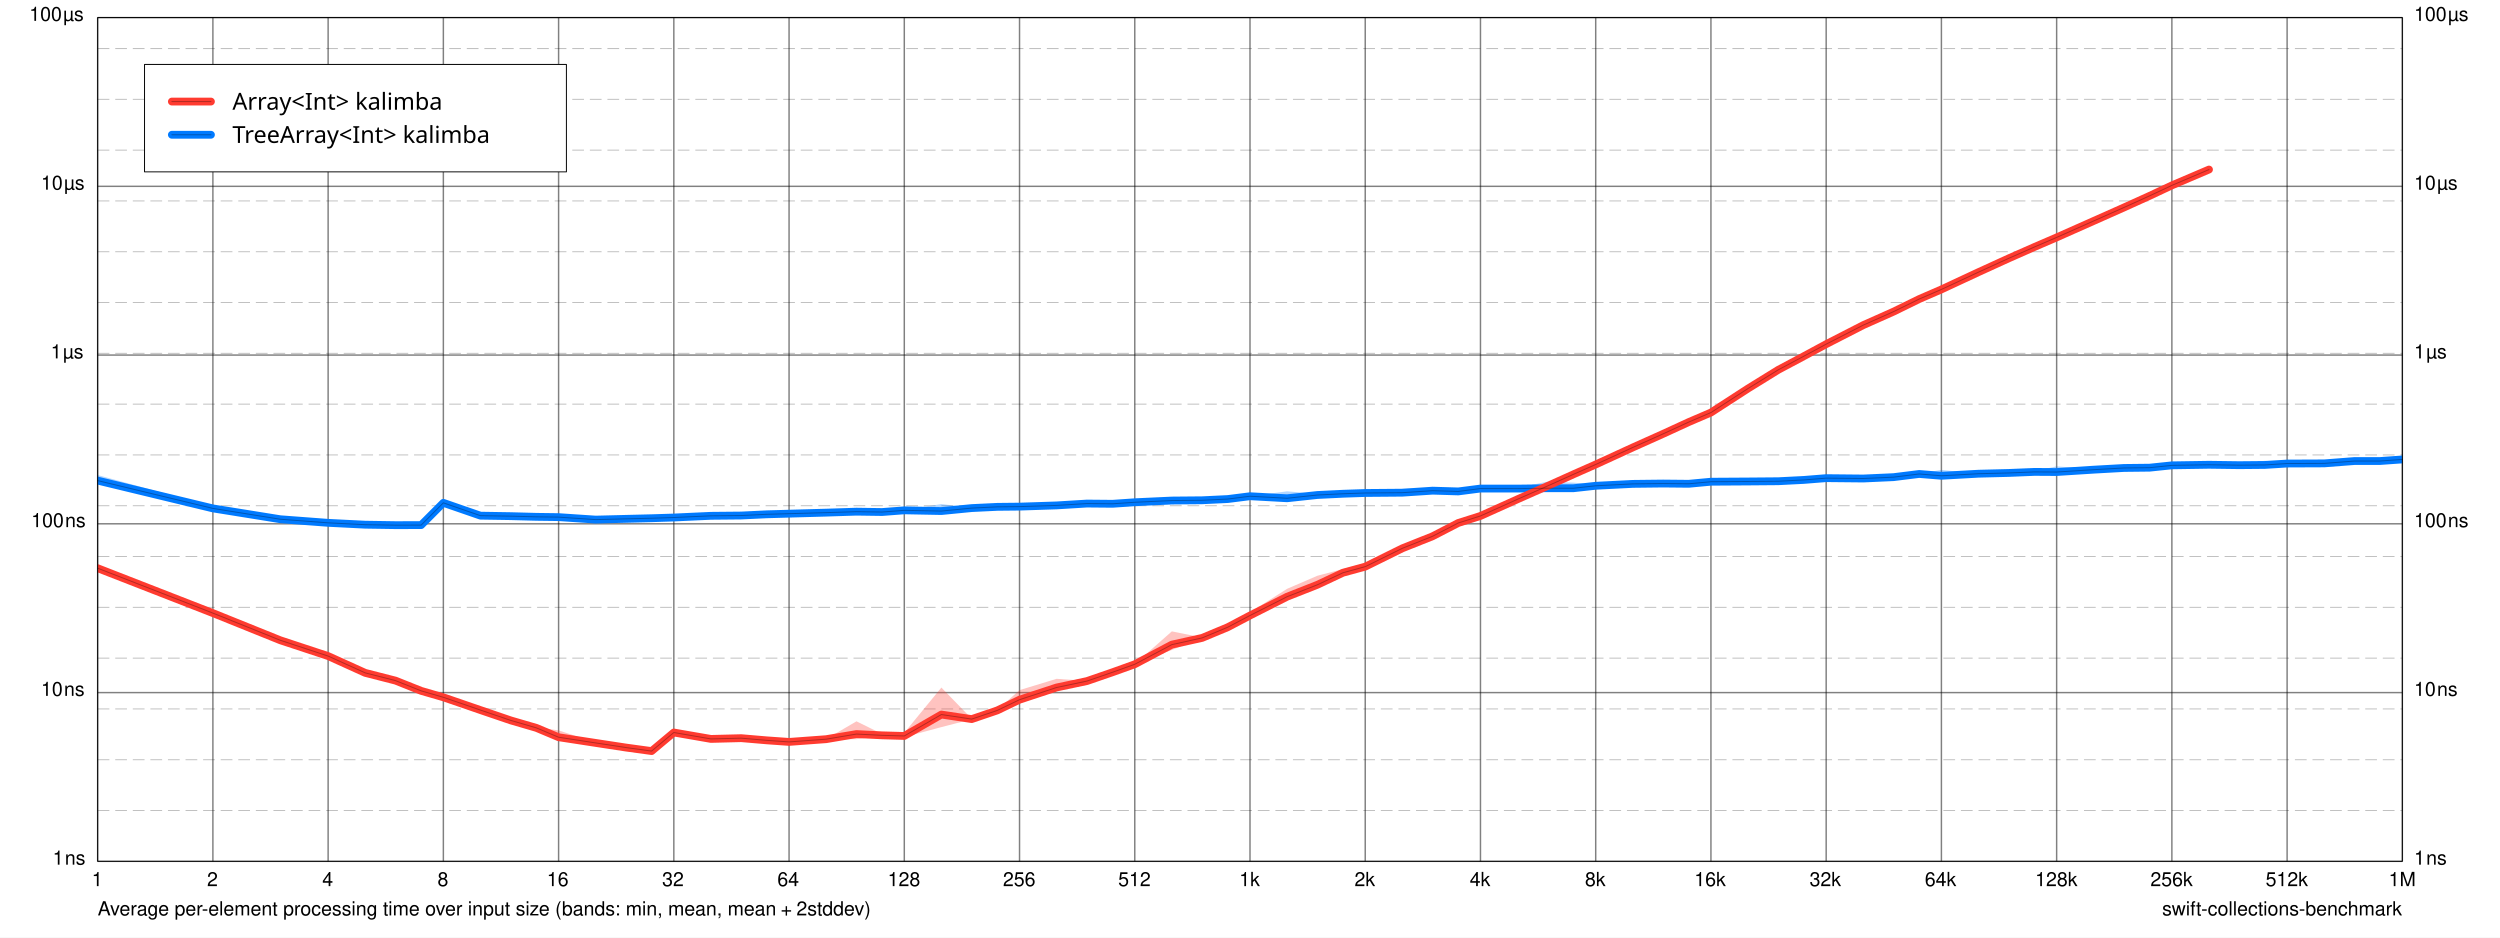
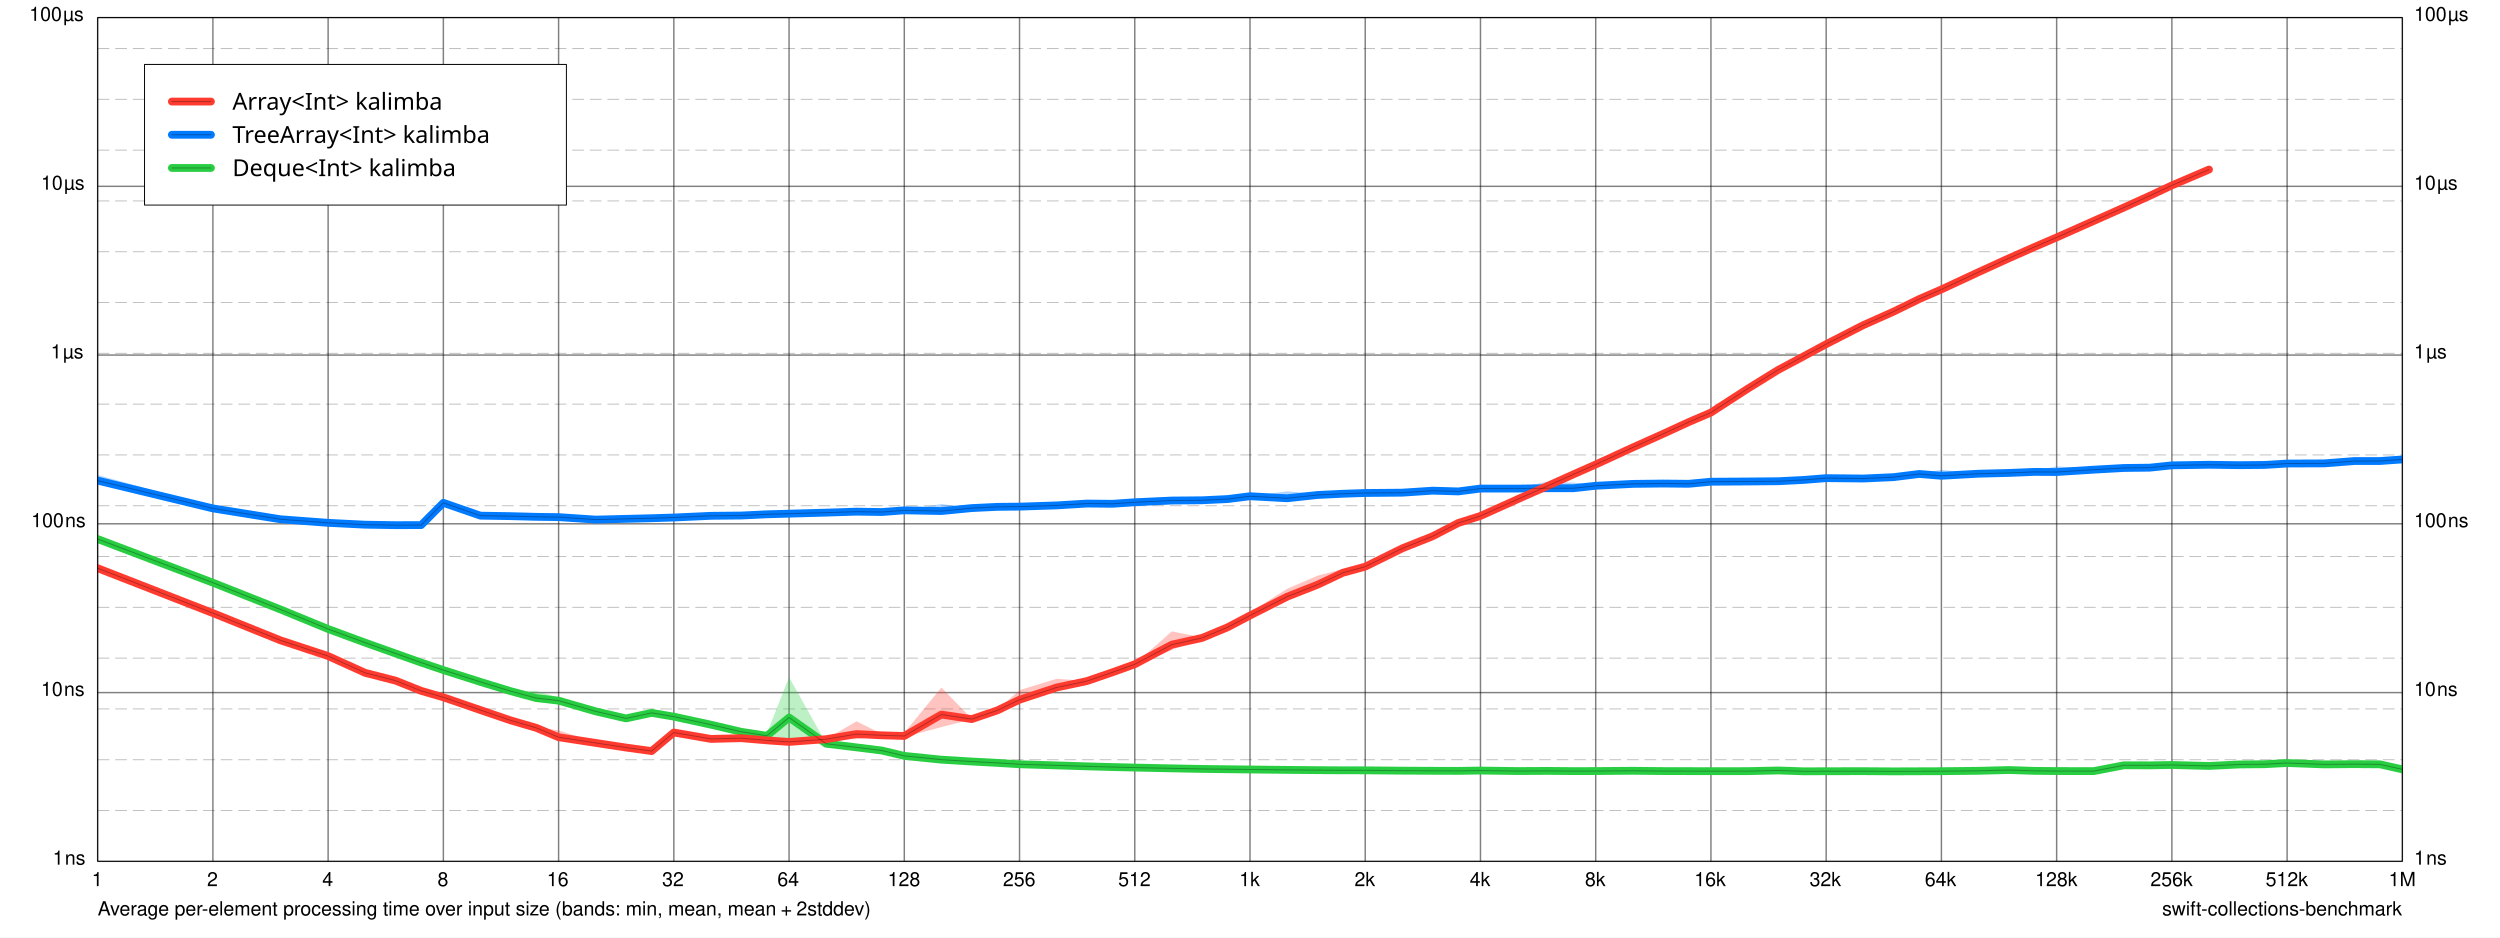
<svg xmlns="http://www.w3.org/2000/svg" xmlns:xlink="http://www.w3.org/1999/xlink" width="1280.0px" height="480.0px" viewBox="0.0 0.0 1280.0 480.0" version="1.1">
  <path d="M 0 0 L 0 480 L 1280 480 L 1280 0 z" fill="#FFFFFF" fill-opacity="1.0" stroke="none" />
  <text x="50" y="468.7" font-family="Helvetica" font-size="10" font-weight="normal" font-style="normal" fill="#000000" fill-opacity="1">Average per-element processing time over input size (bands: min, mean, mean + 2stddev)</text>
  <a xlink:href="https://github.com/apple/swift-collections-benchmark">
    <text x="1107" y="468.7" font-family="Helvetica" font-size="10" font-weight="normal" font-style="normal" fill="#000000" fill-opacity="1">swift-collections-benchmark</text>
  </a>
  <path d="M 50 9 L 50 441" fill="none" stroke-width="0.75" stroke="#000000" stroke-opacity="0.498" stroke-linecap="butt" stroke-linejoin="round" />
  <text x="47" y="453.7" font-family="Helvetica" font-size="10" font-weight="normal" font-style="normal" fill="#000000" fill-opacity="1">1</text>
  <path d="M 109 9 L 109 441" fill="none" stroke-width="0.75" stroke="#000000" stroke-opacity="0.498" stroke-linecap="butt" stroke-linejoin="round" />
  <text x="106" y="453.7" font-family="Helvetica" font-size="10" font-weight="normal" font-style="normal" fill="#000000" fill-opacity="1">2</text>
  <path d="M 168 9 L 168 441" fill="none" stroke-width="0.75" stroke="#000000" stroke-opacity="0.498" stroke-linecap="butt" stroke-linejoin="round" />
  <text x="165" y="453.7" font-family="Helvetica" font-size="10" font-weight="normal" font-style="normal" fill="#000000" fill-opacity="1">4</text>
  <path d="M 227 9 L 227 441" fill="none" stroke-width="0.75" stroke="#000000" stroke-opacity="0.498" stroke-linecap="butt" stroke-linejoin="round" />
  <text x="224" y="453.7" font-family="Helvetica" font-size="10" font-weight="normal" font-style="normal" fill="#000000" fill-opacity="1">8</text>
  <path d="M 286 9 L 286 441" fill="none" stroke-width="0.75" stroke="#000000" stroke-opacity="0.498" stroke-linecap="butt" stroke-linejoin="round" />
  <text x="280" y="453.7" font-family="Helvetica" font-size="10" font-weight="normal" font-style="normal" fill="#000000" fill-opacity="1">16</text>
  <path d="M 345 9 L 345 441" fill="none" stroke-width="0.75" stroke="#000000" stroke-opacity="0.498" stroke-linecap="butt" stroke-linejoin="round" />
  <text x="339" y="453.7" font-family="Helvetica" font-size="10" font-weight="normal" font-style="normal" fill="#000000" fill-opacity="1">32</text>
  <path d="M 404 9 L 404 441" fill="none" stroke-width="0.75" stroke="#000000" stroke-opacity="0.498" stroke-linecap="butt" stroke-linejoin="round" />
  <text x="398" y="453.7" font-family="Helvetica" font-size="10" font-weight="normal" font-style="normal" fill="#000000" fill-opacity="1">64</text>
  <path d="M 463 9 L 463 441" fill="none" stroke-width="0.75" stroke="#000000" stroke-opacity="0.498" stroke-linecap="butt" stroke-linejoin="round" />
  <text x="454.5" y="453.7" font-family="Helvetica" font-size="10" font-weight="normal" font-style="normal" fill="#000000" fill-opacity="1">128</text>
  <path d="M 522 9 L 522 441" fill="none" stroke-width="0.75" stroke="#000000" stroke-opacity="0.498" stroke-linecap="butt" stroke-linejoin="round" />
  <text x="513.5" y="453.7" font-family="Helvetica" font-size="10" font-weight="normal" font-style="normal" fill="#000000" fill-opacity="1">256</text>
  <path d="M 581 9 L 581 441" fill="none" stroke-width="0.75" stroke="#000000" stroke-opacity="0.498" stroke-linecap="butt" stroke-linejoin="round" />
  <text x="572.5" y="453.7" font-family="Helvetica" font-size="10" font-weight="normal" font-style="normal" fill="#000000" fill-opacity="1">512</text>
  <path d="M 640 9 L 640 441" fill="none" stroke-width="0.75" stroke="#000000" stroke-opacity="0.498" stroke-linecap="butt" stroke-linejoin="round" />
  <text x="634.5" y="453.7" font-family="Helvetica" font-size="10" font-weight="normal" font-style="normal" fill="#000000" fill-opacity="1">1k</text>
  <path d="M 699 9 L 699 441" fill="none" stroke-width="0.75" stroke="#000000" stroke-opacity="0.498" stroke-linecap="butt" stroke-linejoin="round" />
  <text x="693.5" y="453.7" font-family="Helvetica" font-size="10" font-weight="normal" font-style="normal" fill="#000000" fill-opacity="1">2k</text>
  <path d="M 758 9 L 758 441" fill="none" stroke-width="0.75" stroke="#000000" stroke-opacity="0.498" stroke-linecap="butt" stroke-linejoin="round" />
  <text x="752.5" y="453.7" font-family="Helvetica" font-size="10" font-weight="normal" font-style="normal" fill="#000000" fill-opacity="1">4k</text>
  <path d="M 817 9 L 817 441" fill="none" stroke-width="0.75" stroke="#000000" stroke-opacity="0.498" stroke-linecap="butt" stroke-linejoin="round" />
  <text x="811.5" y="453.7" font-family="Helvetica" font-size="10" font-weight="normal" font-style="normal" fill="#000000" fill-opacity="1">8k</text>
  <path d="M 876 9 L 876 441" fill="none" stroke-width="0.75" stroke="#000000" stroke-opacity="0.498" stroke-linecap="butt" stroke-linejoin="round" />
  <text x="867.5" y="453.7" font-family="Helvetica" font-size="10" font-weight="normal" font-style="normal" fill="#000000" fill-opacity="1">16k</text>
  <path d="M 935 9 L 935 441" fill="none" stroke-width="0.75" stroke="#000000" stroke-opacity="0.498" stroke-linecap="butt" stroke-linejoin="round" />
  <text x="926.5" y="453.7" font-family="Helvetica" font-size="10" font-weight="normal" font-style="normal" fill="#000000" fill-opacity="1">32k</text>
  <path d="M 994 9 L 994 441" fill="none" stroke-width="0.75" stroke="#000000" stroke-opacity="0.498" stroke-linecap="butt" stroke-linejoin="round" />
  <text x="985.5" y="453.7" font-family="Helvetica" font-size="10" font-weight="normal" font-style="normal" fill="#000000" fill-opacity="1">64k</text>
  <path d="M 1053 9 L 1053 441" fill="none" stroke-width="0.75" stroke="#000000" stroke-opacity="0.498" stroke-linecap="butt" stroke-linejoin="round" />
  <text x="1042" y="453.7" font-family="Helvetica" font-size="10" font-weight="normal" font-style="normal" fill="#000000" fill-opacity="1">128k</text>
  <path d="M 1112 9 L 1112 441" fill="none" stroke-width="0.75" stroke="#000000" stroke-opacity="0.498" stroke-linecap="butt" stroke-linejoin="round" />
  <text x="1101" y="453.7" font-family="Helvetica" font-size="10" font-weight="normal" font-style="normal" fill="#000000" fill-opacity="1">256k</text>
  <path d="M 1171 9 L 1171 441" fill="none" stroke-width="0.75" stroke="#000000" stroke-opacity="0.498" stroke-linecap="butt" stroke-linejoin="round" />
  <text x="1160" y="453.7" font-family="Helvetica" font-size="10" font-weight="normal" font-style="normal" fill="#000000" fill-opacity="1">512k</text>
  <path d="M 1230 9 L 1230 441" fill="none" stroke-width="0.75" stroke="#000000" stroke-opacity="0.498" stroke-linecap="butt" stroke-linejoin="round" />
  <text x="1223" y="453.7" font-family="Helvetica" font-size="10" font-weight="normal" font-style="normal" fill="#000000" fill-opacity="1">1M</text>
  <path d="M 50 441 L 1230 441" fill="none" stroke-width="0.75" stroke="#000000" stroke-opacity="0.498" stroke-linecap="butt" stroke-linejoin="round" />
  <text x="27" y="442.7" font-family="Helvetica" font-size="10" font-weight="normal" font-style="normal" fill="#000000" fill-opacity="1">1 ns</text>
  <text x="1236" y="442.7" font-family="Helvetica" font-size="10" font-weight="normal" font-style="normal" fill="#000000" fill-opacity="1">1 ns</text>
  <path d="M 50 354.6 L 1230 354.6" fill="none" stroke-width="0.75" stroke="#000000" stroke-opacity="0.498" stroke-linecap="butt" stroke-linejoin="round" />
  <text x="21" y="356.3" font-family="Helvetica" font-size="10" font-weight="normal" font-style="normal" fill="#000000" fill-opacity="1">10 ns</text>
  <text x="1236" y="356.3" font-family="Helvetica" font-size="10" font-weight="normal" font-style="normal" fill="#000000" fill-opacity="1">10 ns</text>
  <path d="M 50 268.2 L 1230 268.2" fill="none" stroke-width="0.75" stroke="#000000" stroke-opacity="0.498" stroke-linecap="butt" stroke-linejoin="round" />
  <text x="16" y="269.9" font-family="Helvetica" font-size="10" font-weight="normal" font-style="normal" fill="#000000" fill-opacity="1">100 ns</text>
  <text x="1236" y="269.9" font-family="Helvetica" font-size="10" font-weight="normal" font-style="normal" fill="#000000" fill-opacity="1">100 ns</text>
  <path d="M 50 181.8 L 1230 181.8" fill="none" stroke-width="0.75" stroke="#000000" stroke-opacity="0.498" stroke-linecap="butt" stroke-linejoin="round" />
  <text x="26" y="183.5" font-family="Helvetica" font-size="10" font-weight="normal" font-style="normal" fill="#000000" fill-opacity="1">1 µs</text>
  <text x="1236" y="183.5" font-family="Helvetica" font-size="10" font-weight="normal" font-style="normal" fill="#000000" fill-opacity="1">1 µs</text>
  <path d="M 50 95.4 L 1230 95.4" fill="none" stroke-width="0.75" stroke="#000000" stroke-opacity="0.498" stroke-linecap="butt" stroke-linejoin="round" />
  <text x="21" y="97.1" font-family="Helvetica" font-size="10" font-weight="normal" font-style="normal" fill="#000000" fill-opacity="1">10 µs</text>
  <text x="1236" y="97.1" font-family="Helvetica" font-size="10" font-weight="normal" font-style="normal" fill="#000000" fill-opacity="1">10 µs</text>
  <path d="M 50 9 L 1230 9" fill="none" stroke-width="0.75" stroke="#000000" stroke-opacity="0.498" stroke-linecap="butt" stroke-linejoin="round" />
  <text x="15" y="10.7" font-family="Helvetica" font-size="10" font-weight="normal" font-style="normal" fill="#000000" fill-opacity="1">100 µs</text>
  <text x="1236" y="10.7" font-family="Helvetica" font-size="10" font-weight="normal" font-style="normal" fill="#000000" fill-opacity="1">100 µs</text>
  <path d="M 50 414.99 L 1230 414.99" fill="none" stroke-width="0.5" stroke="#000000" stroke-opacity="0.259" stroke-linecap="butt" stroke-linejoin="round" stroke-dasharray="6 3" stroke-dashoffset="0" />
  <path d="M 50 388.98 L 1230 388.98" fill="none" stroke-width="0.5" stroke="#000000" stroke-opacity="0.259" stroke-linecap="butt" stroke-linejoin="round" stroke-dasharray="6 3" stroke-dashoffset="0" />
  <path d="M 50 362.97 L 1230 362.97" fill="none" stroke-width="0.5" stroke="#000000" stroke-opacity="0.259" stroke-linecap="butt" stroke-linejoin="round" stroke-dasharray="6 3" stroke-dashoffset="0" />
  <path d="M 50 336.96 L 1230 336.96" fill="none" stroke-width="0.5" stroke="#000000" stroke-opacity="0.259" stroke-linecap="butt" stroke-linejoin="round" stroke-dasharray="6 3" stroke-dashoffset="0" />
  <path d="M 50 310.96 L 1230 310.96" fill="none" stroke-width="0.5" stroke="#000000" stroke-opacity="0.259" stroke-linecap="butt" stroke-linejoin="round" stroke-dasharray="6 3" stroke-dashoffset="0" />
  <path d="M 50 284.95 L 1230 284.95" fill="none" stroke-width="0.5" stroke="#000000" stroke-opacity="0.259" stroke-linecap="butt" stroke-linejoin="round" stroke-dasharray="6 3" stroke-dashoffset="0" />
  <path d="M 50 258.94 L 1230 258.94" fill="none" stroke-width="0.5" stroke="#000000" stroke-opacity="0.259" stroke-linecap="butt" stroke-linejoin="round" stroke-dasharray="6 3" stroke-dashoffset="0" />
  <path d="M 50 232.93 L 1230 232.93" fill="none" stroke-width="0.5" stroke="#000000" stroke-opacity="0.259" stroke-linecap="butt" stroke-linejoin="round" stroke-dasharray="6 3" stroke-dashoffset="0" />
  <path d="M 50 206.92 L 1230 206.92" fill="none" stroke-width="0.5" stroke="#000000" stroke-opacity="0.259" stroke-linecap="butt" stroke-linejoin="round" stroke-dasharray="6 3" stroke-dashoffset="0" />
  <path d="M 50 180.91 L 1230 180.91" fill="none" stroke-width="0.5" stroke="#000000" stroke-opacity="0.259" stroke-linecap="butt" stroke-linejoin="round" stroke-dasharray="6 3" stroke-dashoffset="0" />
  <path d="M 50 154.9 L 1230 154.9" fill="none" stroke-width="0.5" stroke="#000000" stroke-opacity="0.259" stroke-linecap="butt" stroke-linejoin="round" stroke-dasharray="6 3" stroke-dashoffset="0" />
  <path d="M 50 128.89 L 1230 128.89" fill="none" stroke-width="0.5" stroke="#000000" stroke-opacity="0.259" stroke-linecap="butt" stroke-linejoin="round" stroke-dasharray="6 3" stroke-dashoffset="0" />
  <path d="M 50 102.88 L 1230 102.88" fill="none" stroke-width="0.5" stroke="#000000" stroke-opacity="0.259" stroke-linecap="butt" stroke-linejoin="round" stroke-dasharray="6 3" stroke-dashoffset="0" />
  <path d="M 50 76.874 L 1230 76.874" fill="none" stroke-width="0.5" stroke="#000000" stroke-opacity="0.259" stroke-linecap="butt" stroke-linejoin="round" stroke-dasharray="6 3" stroke-dashoffset="0" />
  <path d="M 50 50.865 L 1230 50.865" fill="none" stroke-width="0.5" stroke="#000000" stroke-opacity="0.259" stroke-linecap="butt" stroke-linejoin="round" stroke-dasharray="6 3" stroke-dashoffset="0" />
  <path d="M 50 24.856 L 1230 24.856" fill="none" stroke-width="0.5" stroke="#000000" stroke-opacity="0.259" stroke-linecap="butt" stroke-linejoin="round" stroke-dasharray="6 3" stroke-dashoffset="0" />
-   <path d="M 74 33 L 74 88 L 290 88 L 290 33 z" fill="#FFFFFF" fill-opacity="1.0" stroke="none" />
+   <path d="M 74 33 L 74 105 L 290 105 L 290 33 z" fill="#FFFFFF" fill-opacity="1.0" stroke="none" />
  <clipPath id="clip-0">
    <path d="M 50 9 L 50 441 L 1230 441 L 1230 9 z" />
  </clipPath>
  <g clip-path="url(#clip-0)">
+     <path d="M 50 275.99L 109 298.34L 143.51 312.01L 168 321.83L 186.99 329.06L 202.51 334.37L 215.63 339.24L 227 343.08L 245.99 348.96L 261.51 353.71L 274.63 353.72L 286 357.21L 304.99 364.07L 320.51 367.82L 333.63 362.86L 345 366.92L 363.99 370.95L 379.51 373.07L 392.63 375.62L 404 346.69L 422.99 380.62L 438.51 382.46L 451.63 383.7L 463 385.49L 481.99 388.91L 497.51 389.87L 510.63 390.58L 522 390.81L 540.99 391.88L 556.51 392.37L 569.63 392.72L 581 392.99L 599.99 393.4L 615.51 393.61L 628.63 393.84L 640 393.98L 658.99 394.17L 674.51 394.31L 687.63 394.34L 699 394.2L 717.99 394.57L 733.51 394.64L 746.63 394.67L 758 393.92L 776.99 394.78L 792.51 394.37L 805.63 394.8L 817 394.75L 835.99 394.47L 851.51 394.76L 864.63 394.81L 876 394.79L 894.99 394.69L 910.51 393.34L 923.63 394.92L 935 394.67L 953.99 394.73L 969.51 394.92L 982.63 394.8L 994 394.84L 1013 394.46L 1028.5 392.67L 1041.6 394.47L 1053 394.67L 1072 394.74L 1087.5 391.71L 1100.6 391.68L 1112 391.63L 1131 391.94L 1146.5 390.47L 1159.6 390.95L 1171 390.19L 1190 390.37L 1205.5 391.2L 1218.6 390.63L 1230 391.8L 1230 394.69L 1218.6 391.6L 1205.5 391.26L 1190 391.73L 1171 390.82L 1159.6 391.39L 1146.5 391.74L 1131 392.25L 1112 391.68L 1100.6 391.92L 1087.5 391.86L 1072 394.83L 1053 394.81L 1041.6 394.75L 1028.5 394.82L 1013 394.72L 994 394.85L 982.63 394.92L 969.51 394.94L 953.99 394.88L 935 394.94L 923.63 394.92L 910.51 394.89L 894.99 394.87L 876 394.86L 864.63 394.82L 851.51 394.8L 835.99 394.7L 817 394.79L 805.63 394.82L 792.51 394.82L 776.99 394.78L 758 394.73L 746.63 394.69L 733.51 394.66L 717.99 394.59L 699 394.49L 687.63 394.42L 674.51 394.32L 658.99 394.19L 640 393.99L 628.63 393.85L 615.51 393.71L 599.99 393.4L 581 393.01L 569.63 392.74L 556.51 392.37L 540.99 391.88L 522 391.48L 510.63 390.61L 497.51 389.91L 481.99 388.96L 463 387.57L 451.63 384.52L 438.51 382.72L 422.99 380.84L 404 378.66L 392.63 377.14L 379.51 375.28L 363.99 371.07L 345 366.92L 333.63 365.77L 320.51 367.82L 304.99 364.27L 286 359.28L 274.63 358.85L 261.51 353.96L 245.99 349.22L 227 343.08L 215.63 339.24L 202.51 334.66L 186.99 329.06L 168 322.14L 143.51 312.01L 109 298.34L 50 275.99" fill="#28CD41" fill-opacity="0.302" stroke="none" />
    <path d="M 50 243.23L 109 259.33L 143.51 264.69L 168 266.83L 186.99 267.93L 202.51 268.21L 215.63 268.67L 227 256.79L 245.99 263.22L 261.51 264.23L 274.63 264.56L 286 264.62L 304.99 265.76L 320.51 265.18L 333.63 265.01L 345 264.53L 363.99 264.03L 379.51 263.74L 392.63 263.25L 404 262.92L 422.99 262.18L 438.51 261.83L 451.63 260.93L 463 261.15L 481.99 258.09L 497.51 259.91L 510.63 259.24L 522 258.95L 540.99 258.07L 556.51 257.59L 569.63 257.47L 581 256.38L 599.99 254.67L 615.51 255.31L 628.63 254.88L 640 254.07L 658.99 251.56L 674.51 252.87L 687.63 252.33L 699 252.3L 717.99 250.29L 733.51 250.04L 746.63 250.75L 758 249.98L 776.99 249.68L 792.51 246.59L 805.63 247.12L 817 248.02L 835.99 246.19L 851.51 247.39L 864.63 246.86L 876 246.03L 894.99 245.05L 910.51 244.88L 923.63 244.76L 935 243.22L 953.99 244.02L 969.51 243.36L 982.63 242.41L 994 240.59L 1013 242.53L 1028.5 240.77L 1041.6 241.19L 1053 238.78L 1072 240.19L 1087.5 237.96L 1100.6 238.15L 1112 236.62L 1131 236.96L 1146.5 237.43L 1159.6 235.92L 1171 236.96L 1190 236.32L 1205.5 235.83L 1218.6 235.11L 1230 234.25L 1230 235.58L 1218.6 236.37L 1205.5 236.13L 1190 237.59L 1171 237.47L 1159.6 238.83L 1146.5 238.43L 1131 238.31L 1112 238.85L 1100.6 239.92L 1087.5 240.19L 1072 240.57L 1053 242.77L 1041.6 241.77L 1028.5 242.65L 1013 242.54L 994 244.72L 982.63 242.77L 969.51 244.64L 953.99 245.36L 935 245.39L 923.63 246.07L 910.51 246.94L 894.99 247.06L 876 246.86L 864.63 248L 851.51 247.63L 835.99 248.31L 817 248.97L 805.63 251.03L 792.51 251.22L 776.99 250.34L 758 250.2L 746.63 251.92L 733.51 251.64L 717.99 252.97L 699 252.46L 687.63 252.97L 674.51 253.64L 658.99 256.46L 640 254.07L 628.63 255.73L 615.51 256.43L 599.99 256.86L 581 257.44L 569.63 258.11L 556.51 257.9L 540.99 259.02L 522 259.55L 510.63 259.61L 497.51 260.22L 481.99 263.01L 463 261.34L 451.63 262.61L 438.51 262.01L 422.99 262.57L 404 263.03L 392.63 263.34L 379.51 264.02L 363.99 264.13L 345 265.12L 333.63 265.44L 320.51 265.81L 304.99 266.14L 286 264.82L 274.63 264.64L 261.51 264.28L 245.99 264.31L 227 257.68L 215.63 268.92L 202.51 269.12L 186.99 268.89L 168 268L 143.51 266.27L 109 260.65L 50 247.11" fill="#007AFF" fill-opacity="0.302" stroke="none" />
    <path d="M 50 290.92L 109 313.91L 143.51 327.82L 168 335.91L 186.99 343.84L 202.51 346.94L 215.63 353.72L 227 357.02L 245.99 363.56L 261.51 368.85L 274.63 372.43L 286 373.97L 304.99 380.16L 320.51 382.36L 333.63 383.68L 345 374.21L 363.99 376.7L 379.51 376.51L 392.63 378.95L 404 379.79L 422.99 378.41L 438.51 369.31L 451.63 375.79L 463 375.19L 481.99 352.03L 497.51 368L 510.63 363.48L 522 353.33L 540.99 347.55L 556.51 348.67L 569.63 344.18L 581 340.01L 599.99 323.26L 615.51 326.41L 628.63 321.1L 640 313.55L 658.99 301.47L 674.51 294.78L 687.63 291.33L 699 288.34L 717.99 280.74L 733.51 274.09L 746.63 267.28L 758 264.12L 776.99 255.59L 792.51 248.75L 805.63 242.81L 817 237.8L 835.99 228.49L 851.51 221.36L 864.63 214.9L 876 210.55L 894.99 198.86L 910.51 188.58L 923.63 182.25L 935 175.66L 953.99 166.43L 969.51 159.47L 982.63 151.93L 994 148.13L 1013 139.04L 1028.5 132.22L 1041.6 126L 1053 121.54L 1072 112.9L 1087.5 106.05L 1100.6 99.551L 1112 93.498L 1131 86.809L 1131 86.809L 1112 95.432L 1100.6 100.53L 1087.5 106.26L 1072 113.18L 1053 121.56L 1041.6 126.64L 1028.5 132.26L 1013 139.43L 994 148.19L 982.63 153.55L 969.51 159.58L 953.99 166.48L 935 176.4L 923.63 182.38L 910.51 189.59L 894.99 198.95L 876 211.47L 864.63 216.53L 851.51 222.41L 835.99 229.3L 817 237.82L 805.63 242.85L 792.51 248.75L 776.99 255.62L 758 264.18L 746.63 267.93L 733.51 274.71L 717.99 280.75L 699 290.79L 687.63 293.93L 674.51 301.17L 658.99 307.07L 640 315.71L 628.63 321.12L 615.51 326.67L 599.99 332.78L 581 340.13L 569.63 344.2L 556.51 348.73L 540.99 353.69L 522 360.14L 510.63 363.8L 497.51 368.25L 481.99 372.28L 463 377.4L 451.63 376.74L 438.51 378.46L 422.99 378.48L 404 379.88L 392.63 379.1L 379.51 378.46L 363.99 378.93L 345 375.33L 333.63 384.86L 320.51 382.89L 304.99 380.46L 286 378.78L 274.63 372.78L 261.51 368.85L 245.99 363.56L 227 357.02L 215.63 353.72L 202.51 349.04L 186.99 344.76L 168 335.91L 143.51 327.82L 109 313.91L 50 290.92" fill="#FF3B30" fill-opacity="0.302" stroke="none" />
+     <path d="M 50 275.99L 109 298.34L 143.51 312.01L 168 322.06L 186.99 329.06L 202.51 334.58L 215.63 339.24L 227 343.08L 245.99 349.15L 261.51 353.89L 274.63 357.44L 286 358.73L 304.99 364.22L 320.51 367.82L 333.63 364.99L 345 366.92L 363.99 371.04L 379.51 374.69L 392.63 376.74L 404 367.37L 422.99 380.79L 438.51 382.65L 451.63 384.3L 463 387.01L 481.99 388.95L 497.51 389.9L 510.63 390.6L 522 391.3L 540.99 391.88L 556.51 392.37L 569.63 392.73L 581 393L 599.99 393.4L 615.51 393.69L 628.63 393.85L 640 393.98L 658.99 394.18L 674.51 394.32L 687.63 394.4L 699 394.41L 717.99 394.58L 733.51 394.65L 746.63 394.69L 758 394.52L 776.99 394.78L 792.51 394.7L 805.63 394.81L 817 394.78L 835.99 394.64L 851.51 394.79L 864.63 394.82L 876 394.84L 894.99 394.82L 910.51 394.48L 923.63 394.92L 935 394.87L 953.99 394.84L 969.51 394.94L 982.63 394.89L 994 394.85L 1013 394.65L 1028.5 394.25L 1041.6 394.68L 1053 394.78L 1072 394.81L 1087.5 391.82L 1100.6 391.86L 1112 391.67L 1131 392.17L 1146.5 391.4L 1159.6 391.27L 1171 390.66L 1190 391.37L 1205.5 391.24L 1218.6 391.34L 1230 393.92" fill="none" stroke-width="4" stroke="#28CD41" stroke-opacity="1" stroke-linecap="round" stroke-linejoin="round" />
    <path d="M 50 246.06L 109 260.3L 143.51 265.85L 168 267.69L 186.99 268.64L 202.51 268.88L 215.63 268.85L 227 257.45L 245.99 264.02L 261.51 264.27L 274.63 264.62L 286 264.77L 304.99 266.04L 320.51 265.65L 333.63 265.33L 345 264.97L 363.99 264.1L 379.51 263.95L 392.63 263.32L 404 263L 422.99 262.47L 438.51 261.97L 451.63 262.16L 463 261.29L 481.99 261.66L 497.51 260.14L 510.63 259.51L 522 259.39L 540.99 258.77L 556.51 257.82L 569.63 257.94L 581 257.16L 599.99 256.28L 615.51 256.14L 628.63 255.51L 640 254.07L 658.99 255.11L 674.51 253.44L 687.63 252.8L 699 252.41L 717.99 252.25L 733.51 251.22L 746.63 251.61L 758 250.14L 776.99 250.16L 792.51 249.96L 805.63 249.97L 817 248.72L 835.99 247.75L 851.51 247.57L 864.63 247.7L 876 246.64L 894.99 246.52L 910.51 246.39L 923.63 245.72L 935 244.81L 953.99 245L 969.51 244.3L 982.63 242.67L 994 243.6L 1013 242.54L 1028.5 242.15L 1041.6 241.61L 1053 241.68L 1072 240.47L 1087.5 239.6L 1100.6 239.45L 1112 238.26L 1131 237.96L 1146.5 238.17L 1159.6 238.05L 1171 237.33L 1190 237.25L 1205.5 236.05L 1218.6 236.04L 1230 235.23" fill="none" stroke-width="4" stroke="#007AFF" stroke-opacity="1" stroke-linecap="round" stroke-linejoin="round" />
    <path d="M 50 290.92L 109 313.91L 143.51 327.82L 168 335.91L 186.99 344.51L 202.51 348.48L 215.63 353.72L 227 357.02L 245.99 363.56L 261.51 368.85L 274.63 372.68L 286 377.46L 304.99 380.38L 320.51 382.75L 333.63 384.55L 345 375.04L 363.99 378.33L 379.51 377.94L 392.63 379.06L 404 379.86L 422.99 378.46L 438.51 375.84L 451.63 376.49L 463 376.81L 481.99 365.85L 497.51 368.18L 510.63 363.72L 522 358.24L 540.99 351.99L 556.51 348.71L 569.63 344.19L 581 340.1L 599.99 330.05L 615.51 326.6L 628.63 321.12L 640 315.13L 658.99 305.52L 674.51 299.4L 687.63 293.23L 699 290.13L 717.99 280.74L 733.51 274.55L 746.63 267.76L 758 264.16L 776.99 255.61L 792.51 248.75L 805.63 242.84L 817 237.81L 835.99 229.09L 851.51 222.13L 864.63 216.1L 876 211.22L 894.99 198.92L 910.51 189.33L 923.63 182.34L 935 176.2L 953.99 166.47L 969.51 159.55L 982.63 153.12L 994 148.18L 1013 139.33L 1028.5 132.25L 1041.6 126.47L 1053 121.55L 1072 113.11L 1087.5 106.21L 1100.6 100.27L 1112 94.917L 1131 86.809" fill="none" stroke-width="4" stroke="#FF3B30" stroke-opacity="1" stroke-linecap="round" stroke-linejoin="round" />
+     <path d="M 50 275.99L 109 298.34L 143.51 312.01L 168 322.06L 186.99 329.06L 202.51 334.58L 215.63 339.24L 227 343.08L 245.99 349.15L 261.51 353.89L 274.63 357.44L 286 358.73L 304.99 364.22L 320.51 367.82L 333.63 364.99L 345 366.92L 363.99 371.04L 379.51 374.69L 392.63 376.74L 404 367.37L 422.99 380.79L 438.51 382.65L 451.63 384.3L 463 387.01L 481.99 388.95L 497.51 389.9L 510.63 390.6L 522 391.3L 540.99 391.88L 556.51 392.37L 569.63 392.73L 581 393L 599.99 393.4L 615.51 393.69L 628.63 393.85L 640 393.98L 658.99 394.18L 674.51 394.32L 687.63 394.4L 699 394.41L 717.99 394.58L 733.51 394.65L 746.63 394.69L 758 394.52L 776.99 394.78L 792.51 394.7L 805.63 394.81L 817 394.78L 835.99 394.64L 851.51 394.79L 864.63 394.82L 876 394.84L 894.99 394.82L 910.51 394.48L 923.63 394.92L 935 394.87L 953.99 394.84L 969.51 394.94L 982.63 394.89L 994 394.85L 1013 394.65L 1028.5 394.25L 1041.6 394.68L 1053 394.78L 1072 394.81L 1087.5 391.82L 1100.6 391.86L 1112 391.67L 1131 392.17L 1146.5 391.4L 1159.6 391.27L 1171 390.66L 1190 391.37L 1205.5 391.24L 1218.6 391.34L 1230 393.92" fill="none" stroke-width="0.5" stroke="#000000" stroke-opacity="0.302" stroke-linecap="round" stroke-linejoin="round" />
    <path d="M 50 246.06L 109 260.3L 143.51 265.85L 168 267.69L 186.99 268.64L 202.51 268.88L 215.63 268.85L 227 257.45L 245.99 264.02L 261.51 264.27L 274.63 264.62L 286 264.77L 304.99 266.04L 320.51 265.65L 333.63 265.33L 345 264.97L 363.99 264.1L 379.51 263.95L 392.63 263.32L 404 263L 422.99 262.47L 438.51 261.97L 451.63 262.16L 463 261.29L 481.99 261.66L 497.51 260.14L 510.63 259.51L 522 259.39L 540.99 258.77L 556.51 257.82L 569.63 257.94L 581 257.16L 599.99 256.28L 615.51 256.14L 628.63 255.51L 640 254.07L 658.99 255.11L 674.51 253.44L 687.63 252.8L 699 252.41L 717.99 252.25L 733.51 251.22L 746.63 251.61L 758 250.14L 776.99 250.16L 792.51 249.96L 805.63 249.97L 817 248.72L 835.99 247.75L 851.51 247.57L 864.63 247.7L 876 246.64L 894.99 246.52L 910.51 246.39L 923.63 245.72L 935 244.81L 953.99 245L 969.51 244.3L 982.63 242.67L 994 243.6L 1013 242.54L 1028.5 242.15L 1041.6 241.61L 1053 241.68L 1072 240.47L 1087.5 239.6L 1100.6 239.45L 1112 238.26L 1131 237.96L 1146.5 238.17L 1159.6 238.05L 1171 237.33L 1190 237.25L 1205.5 236.05L 1218.6 236.04L 1230 235.23" fill="none" stroke-width="0.5" stroke="#000000" stroke-opacity="0.302" stroke-linecap="round" stroke-linejoin="round" />
    <path d="M 50 290.92L 109 313.91L 143.51 327.82L 168 335.91L 186.99 344.51L 202.51 348.48L 215.63 353.72L 227 357.02L 245.99 363.56L 261.51 368.85L 274.63 372.68L 286 377.46L 304.99 380.38L 320.51 382.75L 333.63 384.55L 345 375.04L 363.99 378.33L 379.51 377.94L 392.63 379.06L 404 379.86L 422.99 378.46L 438.51 375.84L 451.63 376.49L 463 376.81L 481.99 365.85L 497.51 368.18L 510.63 363.72L 522 358.24L 540.99 351.99L 556.51 348.71L 569.63 344.19L 581 340.1L 599.99 330.05L 615.51 326.6L 628.63 321.12L 640 315.13L 658.99 305.52L 674.51 299.4L 687.63 293.23L 699 290.13L 717.99 280.74L 733.51 274.55L 746.63 267.76L 758 264.16L 776.99 255.61L 792.51 248.75L 805.63 242.84L 817 237.81L 835.99 229.09L 851.51 222.13L 864.63 216.1L 876 211.22L 894.99 198.92L 910.51 189.33L 923.63 182.34L 935 176.2L 953.99 166.47L 969.51 159.55L 982.63 153.12L 994 148.18L 1013 139.33L 1028.5 132.25L 1041.6 126.47L 1053 121.55L 1072 113.11L 1087.5 106.21L 1100.6 100.27L 1112 94.917L 1131 86.809" fill="none" stroke-width="0.5" stroke="#000000" stroke-opacity="0.302" stroke-linecap="round" stroke-linejoin="round" />
  </g>
-   <path d="M 74 33 L 74 88 L 290 88 L 290 33 z" fill="#FFFFFF" fill-opacity="0.702" stroke-width="0.5" stroke="#000000" stroke-opacity="1" stroke-linecap="round" stroke-linejoin="round" />
+   <path d="M 74 33 L 74 105 L 290 105 L 290 33 z" fill="#FFFFFF" fill-opacity="0.702" stroke-width="0.5" stroke="#000000" stroke-opacity="1" stroke-linecap="round" stroke-linejoin="round" />
  <path d="M 88 52 L 108 52" fill="none" stroke-width="4" stroke="#FF3B30" stroke-opacity="1" stroke-linecap="round" stroke-linejoin="round" />
  <path d="M 88 52 L 108 52" fill="none" stroke-width="0.5" stroke="#000000" stroke-opacity="0.302" stroke-linecap="round" stroke-linejoin="round" />
  <text x="119" y="56.17" font-family="Menlo" font-size="12" font-weight="normal" font-style="normal" fill="#000000" fill-opacity="1">Array&lt;Int&gt; kalimba</text>
  <path d="M 88 69 L 108 69" fill="none" stroke-width="4" stroke="#007AFF" stroke-opacity="1" stroke-linecap="round" stroke-linejoin="round" />
  <path d="M 88 69 L 108 69" fill="none" stroke-width="0.5" stroke="#000000" stroke-opacity="0.302" stroke-linecap="round" stroke-linejoin="round" />
  <text x="119" y="73.17" font-family="Menlo" font-size="12" font-weight="normal" font-style="normal" fill="#000000" fill-opacity="1">TreeArray&lt;Int&gt; kalimba</text>
+   <path d="M 88 86 L 108 86" fill="none" stroke-width="4" stroke="#28CD41" stroke-opacity="1" stroke-linecap="round" stroke-linejoin="round" />
+   <path d="M 88 86 L 108 86" fill="none" stroke-width="0.5" stroke="#000000" stroke-opacity="0.302" stroke-linecap="round" stroke-linejoin="round" />
+   <text x="119" y="90.17" font-family="Menlo" font-size="12" font-weight="normal" font-style="normal" fill="#000000" fill-opacity="1">Deque&lt;Int&gt; kalimba</text>
  <path d="M 50 9 L 50 441 L 1230 441 L 1230 9 z" fill="none" stroke-width="0.5" stroke="#000000" stroke-opacity="1" stroke-linecap="round" stroke-linejoin="round" />
</svg>
